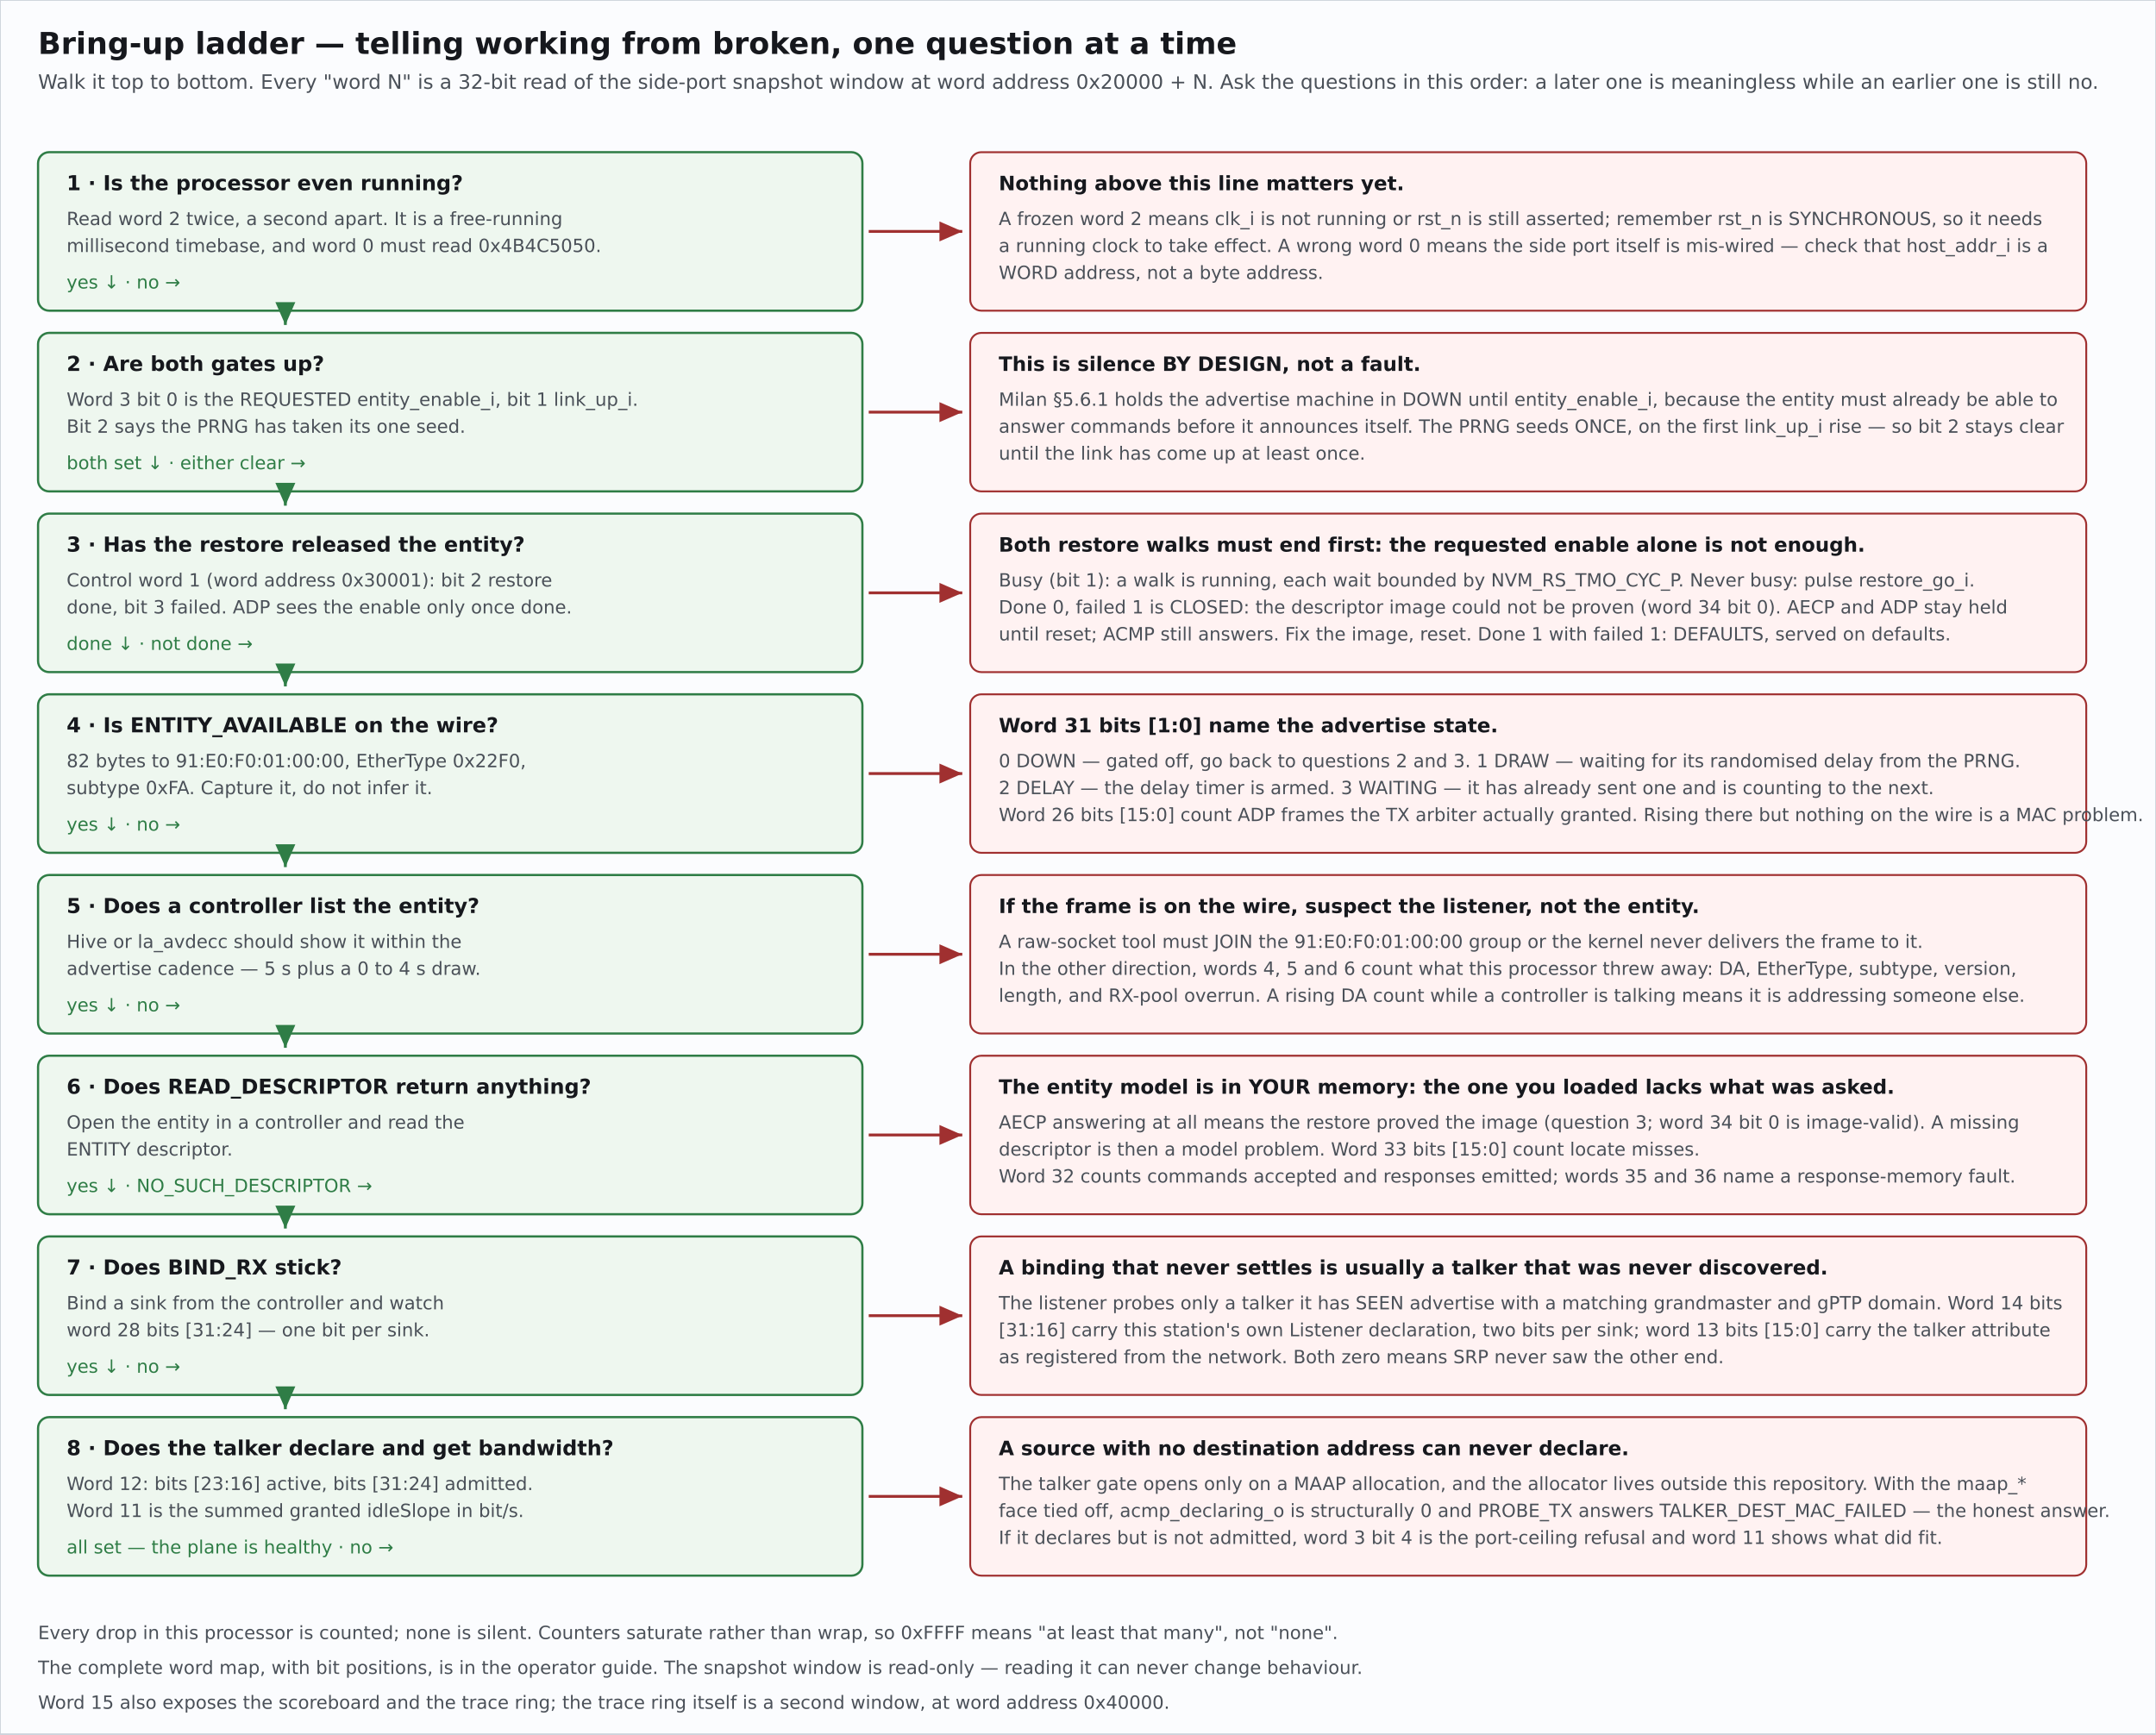
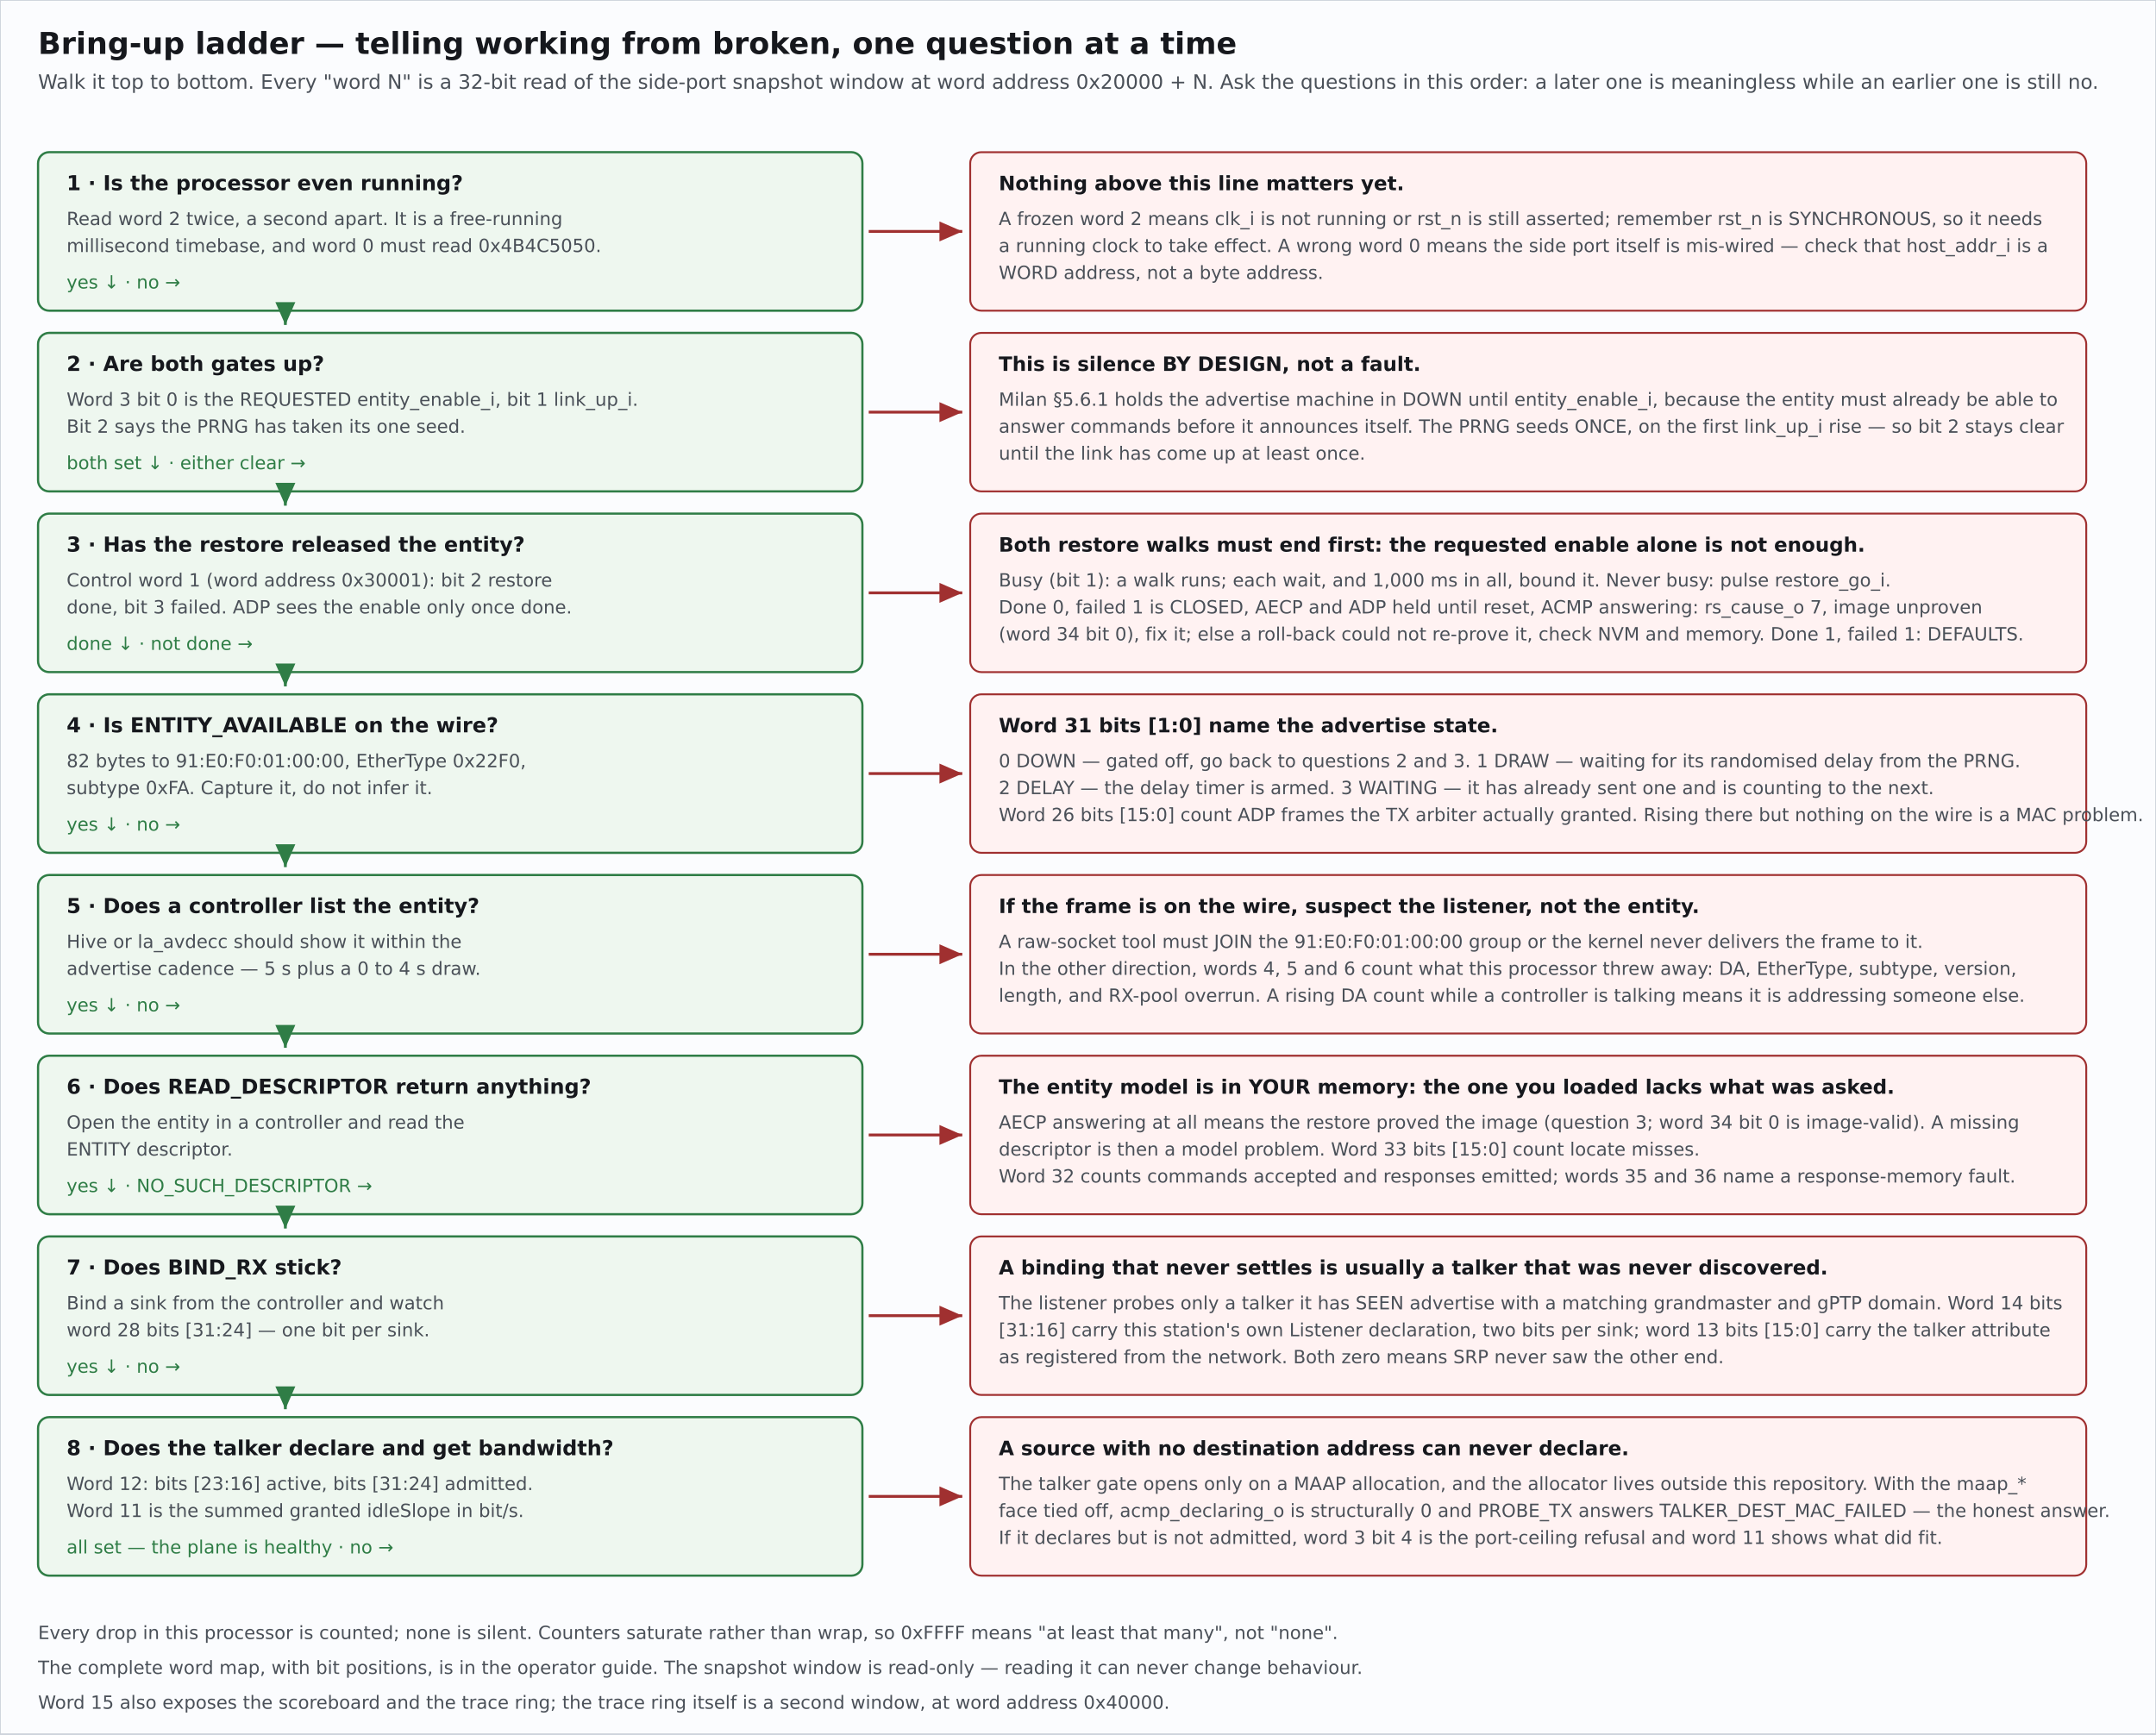
<svg xmlns="http://www.w3.org/2000/svg" width="1360" height="1094" viewBox="0 0 1360 1094" font-family="DejaVu Sans, Verdana, Helvetica, Arial, sans-serif">
  <defs>
    <marker id="ah" markerWidth="9" markerHeight="9" refX="8" refY="4.5" orient="auto">
      <path d="M0,1 L8,4.5 L0,8 z" fill="#2f7d46" />
    </marker>
    <marker id="ahn" markerWidth="9" markerHeight="9" refX="8" refY="4.5" orient="auto">
      <path d="M0,1 L8,4.5 L0,8 z" fill="#a03030" />
    </marker>
  </defs>
  <rect x="0" y="0" width="1360" height="1094" fill="#fbfcfe" stroke="#ccd2da" stroke-width="1" />
  <text x="24" y="34" font-size="19" font-weight="bold" fill="#16181d">Bring-up ladder — telling working from broken, one question at a time</text>
  <text x="24" y="56" font-size="12.5" fill="#4a5058">Walk it top to bottom. Every "word N" is a 32-bit read of the side-port snapshot window at word address 0x20000 + N. Ask the questions in this order: a later one is meaningless while an earlier one is still no.</text>
  <rect x="24" y="96" width="520" height="100" rx="7" fill="#eef7ef" stroke="#2f7d46" stroke-width="1.4" />
  <text x="42" y="120" font-size="13" font-weight="bold" fill="#16181d">1 · Is the processor even running?</text>
  <text x="42" y="142" font-size="11.5" fill="#4a5058">Read word 2 twice, a second apart. It is a free-running</text>
  <text x="42" y="159" font-size="11.5" fill="#4a5058">millisecond timebase, and word 0 must read 0x4B4C5050.</text>
  <text x="42" y="182" font-size="11.5" fill="#2f7d46">yes ↓   ·   no →</text>
  <rect x="612" y="96" width="704" height="100" rx="7" fill="#fff2f2" stroke="#a03030" stroke-width="1.2" />
  <text x="630" y="120" font-size="12.5" font-weight="bold" fill="#16181d">Nothing above this line matters yet.</text>
  <text x="630" y="142" font-size="11.5" fill="#4a5058">A frozen word 2 means clk_i is not running or rst_n is still asserted; remember rst_n is SYNCHRONOUS, so it needs</text>
  <text x="630" y="159" font-size="11.5" fill="#4a5058">a running clock to take effect. A wrong word 0 means the side port itself is mis-wired — check that host_addr_i is a</text>
  <text x="630" y="176" font-size="11.5" fill="#4a5058">WORD address, not a byte address.</text>
  <rect x="24" y="210" width="520" height="100" rx="7" fill="#eef7ef" stroke="#2f7d46" stroke-width="1.4" />
  <text x="42" y="234" font-size="13" font-weight="bold" fill="#16181d">2 · Are both gates up?</text>
  <text x="42" y="256" font-size="11.5" fill="#4a5058">Word 3 bit 0 is the REQUESTED entity_enable_i, bit 1 link_up_i.</text>
  <text x="42" y="273" font-size="11.5" fill="#4a5058">Bit 2 says the PRNG has taken its one seed.</text>
  <text x="42" y="296" font-size="11.5" fill="#2f7d46">both set ↓   ·   either clear →</text>
  <rect x="612" y="210" width="704" height="100" rx="7" fill="#fff2f2" stroke="#a03030" stroke-width="1.2" />
  <text x="630" y="234" font-size="12.5" font-weight="bold" fill="#16181d">This is silence BY DESIGN, not a fault.</text>
  <text x="630" y="256" font-size="11.5" fill="#4a5058">Milan §5.6.1 holds the advertise machine in DOWN until entity_enable_i, because the entity must already be able to</text>
  <text x="630" y="273" font-size="11.5" fill="#4a5058">answer commands before it announces itself. The PRNG seeds ONCE, on the first link_up_i rise — so bit 2 stays clear</text>
  <text x="630" y="290" font-size="11.5" fill="#4a5058">until the link has come up at least once.</text>
  <rect x="24" y="324" width="520" height="100" rx="7" fill="#eef7ef" stroke="#2f7d46" stroke-width="1.4" />
  <text x="42" y="348" font-size="13" font-weight="bold" fill="#16181d">3 · Has the restore released the entity?</text>
  <text x="42" y="370" font-size="11.5" fill="#4a5058">Control word 1 (word address 0x30001): bit 2 restore</text>
  <text x="42" y="387" font-size="11.5" fill="#4a5058">done, bit 3 failed. ADP sees the enable only once done.</text>
  <text x="42" y="410" font-size="11.5" fill="#2f7d46">done ↓   ·   not done →</text>
  <rect x="612" y="324" width="704" height="100" rx="7" fill="#fff2f2" stroke="#a03030" stroke-width="1.2" />
  <text x="630" y="348" font-size="12.5" font-weight="bold" fill="#16181d">Both restore walks must end first: the requested enable alone is not enough.</text>
-   <text x="630" y="370" font-size="11.5" fill="#4a5058">Busy (bit 1): a walk is running, each wait bounded by NVM_RS_TMO_CYC_P. Never busy: pulse restore_go_i.</text>
-   <text x="630" y="387" font-size="11.5" fill="#4a5058">Done 0, failed 1 is CLOSED: the descriptor image could not be proven (word 34 bit 0). AECP and ADP stay held</text>
-   <text x="630" y="404" font-size="11.5" fill="#4a5058">until reset; ACMP still answers. Fix the image, reset. Done 1 with failed 1: DEFAULTS, served on defaults.</text>
+   <text x="630" y="370" font-size="11.5" fill="#4a5058">Busy (bit 1): a walk runs; each wait, and 1,000 ms in all, bound it. Never busy: pulse restore_go_i.</text>
+   <text x="630" y="387" font-size="11.5" fill="#4a5058">Done 0, failed 1 is CLOSED, AECP and ADP held until reset, ACMP answering: rs_cause_o 7, image unproven</text>
+   <text x="630" y="404" font-size="11.5" fill="#4a5058">(word 34 bit 0), fix it; else a roll-back could not re-prove it, check NVM and memory. Done 1, failed 1: DEFAULTS.</text>
  <rect x="24" y="438" width="520" height="100" rx="7" fill="#eef7ef" stroke="#2f7d46" stroke-width="1.4" />
  <text x="42" y="462" font-size="13" font-weight="bold" fill="#16181d">4 · Is ENTITY_AVAILABLE on the wire?</text>
  <text x="42" y="484" font-size="11.5" fill="#4a5058">82 bytes to 91:E0:F0:01:00:00, EtherType 0x22F0,</text>
  <text x="42" y="501" font-size="11.5" fill="#4a5058">subtype 0xFA. Capture it, do not infer it.</text>
  <text x="42" y="524" font-size="11.5" fill="#2f7d46">yes ↓   ·   no →</text>
  <rect x="612" y="438" width="704" height="100" rx="7" fill="#fff2f2" stroke="#a03030" stroke-width="1.2" />
  <text x="630" y="462" font-size="12.5" font-weight="bold" fill="#16181d">Word 31 bits [1:0] name the advertise state.</text>
  <text x="630" y="484" font-size="11.5" fill="#4a5058">0 DOWN — gated off, go back to questions 2 and 3.   1 DRAW — waiting for its randomised delay from the PRNG.</text>
  <text x="630" y="501" font-size="11.5" fill="#4a5058">2 DELAY — the delay timer is armed.   3 WAITING — it has already sent one and is counting to the next.</text>
  <text x="630" y="518" font-size="11.5" fill="#4a5058">Word 26 bits [15:0] count ADP frames the TX arbiter actually granted. Rising there but nothing on the wire is a MAC problem.</text>
  <rect x="24" y="552" width="520" height="100" rx="7" fill="#eef7ef" stroke="#2f7d46" stroke-width="1.4" />
  <text x="42" y="576" font-size="13" font-weight="bold" fill="#16181d">5 · Does a controller list the entity?</text>
  <text x="42" y="598" font-size="11.5" fill="#4a5058">Hive or la_avdecc should show it within the</text>
  <text x="42" y="615" font-size="11.5" fill="#4a5058">advertise cadence — 5 s plus a 0 to 4 s draw.</text>
  <text x="42" y="638" font-size="11.5" fill="#2f7d46">yes ↓   ·   no →</text>
  <rect x="612" y="552" width="704" height="100" rx="7" fill="#fff2f2" stroke="#a03030" stroke-width="1.2" />
  <text x="630" y="576" font-size="12.5" font-weight="bold" fill="#16181d">If the frame is on the wire, suspect the listener, not the entity.</text>
  <text x="630" y="598" font-size="11.5" fill="#4a5058">A raw-socket tool must JOIN the 91:E0:F0:01:00:00 group or the kernel never delivers the frame to it.</text>
  <text x="630" y="615" font-size="11.5" fill="#4a5058">In the other direction, words 4, 5 and 6 count what this processor threw away: DA, EtherType, subtype, version,</text>
  <text x="630" y="632" font-size="11.5" fill="#4a5058">length, and RX-pool overrun. A rising DA count while a controller is talking means it is addressing someone else.</text>
  <rect x="24" y="666" width="520" height="100" rx="7" fill="#eef7ef" stroke="#2f7d46" stroke-width="1.4" />
  <text x="42" y="690" font-size="13" font-weight="bold" fill="#16181d">6 · Does READ_DESCRIPTOR return anything?</text>
  <text x="42" y="712" font-size="11.5" fill="#4a5058">Open the entity in a controller and read the</text>
  <text x="42" y="729" font-size="11.5" fill="#4a5058">ENTITY descriptor.</text>
  <text x="42" y="752" font-size="11.5" fill="#2f7d46">yes ↓   ·   NO_SUCH_DESCRIPTOR →</text>
  <rect x="612" y="666" width="704" height="100" rx="7" fill="#fff2f2" stroke="#a03030" stroke-width="1.2" />
  <text x="630" y="690" font-size="12.5" font-weight="bold" fill="#16181d">The entity model is in YOUR memory: the one you loaded lacks what was asked.</text>
  <text x="630" y="712" font-size="11.5" fill="#4a5058">AECP answering at all means the restore proved the image (question 3; word 34 bit 0 is image-valid). A missing</text>
  <text x="630" y="729" font-size="11.5" fill="#4a5058">descriptor is then a model problem. Word 33 bits [15:0] count locate misses.</text>
  <text x="630" y="746" font-size="11.5" fill="#4a5058">Word 32 counts commands accepted and responses emitted; words 35 and 36 name a response-memory fault.</text>
  <rect x="24" y="780" width="520" height="100" rx="7" fill="#eef7ef" stroke="#2f7d46" stroke-width="1.4" />
  <text x="42" y="804" font-size="13" font-weight="bold" fill="#16181d">7 · Does BIND_RX stick?</text>
  <text x="42" y="826" font-size="11.5" fill="#4a5058">Bind a sink from the controller and watch</text>
  <text x="42" y="843" font-size="11.5" fill="#4a5058">word 28 bits [31:24] — one bit per sink.</text>
  <text x="42" y="866" font-size="11.5" fill="#2f7d46">yes ↓   ·   no →</text>
  <rect x="612" y="780" width="704" height="100" rx="7" fill="#fff2f2" stroke="#a03030" stroke-width="1.2" />
  <text x="630" y="804" font-size="12.5" font-weight="bold" fill="#16181d">A binding that never settles is usually a talker that was never discovered.</text>
  <text x="630" y="826" font-size="11.5" fill="#4a5058">The listener probes only a talker it has SEEN advertise with a matching grandmaster and gPTP domain. Word 14 bits</text>
  <text x="630" y="843" font-size="11.5" fill="#4a5058">[31:16] carry this station's own Listener declaration, two bits per sink; word 13 bits [15:0] carry the talker attribute</text>
  <text x="630" y="860" font-size="11.5" fill="#4a5058">as registered from the network. Both zero means SRP never saw the other end.</text>
  <rect x="24" y="894" width="520" height="100" rx="7" fill="#eef7ef" stroke="#2f7d46" stroke-width="1.4" />
  <text x="42" y="918" font-size="13" font-weight="bold" fill="#16181d">8 · Does the talker declare and get bandwidth?</text>
  <text x="42" y="940" font-size="11.5" fill="#4a5058">Word 12: bits [23:16] active, bits [31:24] admitted.</text>
  <text x="42" y="957" font-size="11.5" fill="#4a5058">Word 11 is the summed granted idleSlope in bit/s.</text>
  <text x="42" y="980" font-size="11.5" fill="#2f7d46">all set — the plane is healthy   ·   no →</text>
  <rect x="612" y="894" width="704" height="100" rx="7" fill="#fff2f2" stroke="#a03030" stroke-width="1.2" />
  <text x="630" y="918" font-size="12.5" font-weight="bold" fill="#16181d">A source with no destination address can never declare.</text>
  <text x="630" y="940" font-size="11.5" fill="#4a5058">The talker gate opens only on a MAAP allocation, and the allocator lives outside this repository. With the maap_*</text>
  <text x="630" y="957" font-size="11.5" fill="#4a5058">face tied off, acmp_declaring_o is structurally 0 and PROBE_TX answers TALKER_DEST_MAC_FAILED — the honest answer.</text>
  <text x="630" y="974" font-size="11.5" fill="#4a5058">If it declares but is not admitted, word 3 bit 4 is the port-ceiling refusal and word 11 shows what did fit.</text>
  <line x1="180" y1="196" x2="180" y2="205" stroke="#2f7d46" stroke-width="1.8" marker-end="url(#ah)" />
  <line x1="180" y1="310" x2="180" y2="319" stroke="#2f7d46" stroke-width="1.8" marker-end="url(#ah)" />
  <line x1="180" y1="424" x2="180" y2="433" stroke="#2f7d46" stroke-width="1.8" marker-end="url(#ah)" />
  <line x1="180" y1="538" x2="180" y2="547" stroke="#2f7d46" stroke-width="1.8" marker-end="url(#ah)" />
  <line x1="180" y1="652" x2="180" y2="661" stroke="#2f7d46" stroke-width="1.8" marker-end="url(#ah)" />
  <line x1="180" y1="766" x2="180" y2="775" stroke="#2f7d46" stroke-width="1.8" marker-end="url(#ah)" />
  <line x1="180" y1="880" x2="180" y2="889" stroke="#2f7d46" stroke-width="1.8" marker-end="url(#ah)" />
  <line x1="548" y1="146" x2="607" y2="146" stroke="#a03030" stroke-width="1.8" marker-end="url(#ahn)" />
  <line x1="548" y1="260" x2="607" y2="260" stroke="#a03030" stroke-width="1.8" marker-end="url(#ahn)" />
  <line x1="548" y1="374" x2="607" y2="374" stroke="#a03030" stroke-width="1.8" marker-end="url(#ahn)" />
  <line x1="548" y1="488" x2="607" y2="488" stroke="#a03030" stroke-width="1.8" marker-end="url(#ahn)" />
  <line x1="548" y1="602" x2="607" y2="602" stroke="#a03030" stroke-width="1.8" marker-end="url(#ahn)" />
  <line x1="548" y1="716" x2="607" y2="716" stroke="#a03030" stroke-width="1.8" marker-end="url(#ahn)" />
  <line x1="548" y1="830" x2="607" y2="830" stroke="#a03030" stroke-width="1.8" marker-end="url(#ahn)" />
  <line x1="548" y1="944" x2="607" y2="944" stroke="#a03030" stroke-width="1.8" marker-end="url(#ahn)" />
  <text x="24" y="1034" font-size="11.5" fill="#4a5058">Every drop in this processor is counted; none is silent. Counters saturate rather than wrap, so 0xFFFF means "at least that many", not "none".</text>
  <text x="24" y="1056" font-size="11.5" fill="#4a5058">The complete word map, with bit positions, is in the operator guide. The snapshot window is read-only — reading it can never change behaviour.</text>
  <text x="24" y="1078" font-size="11.5" fill="#4a5058">Word 15 also exposes the scoreboard and the trace ring; the trace ring itself is a second window, at word address 0x40000.</text>
</svg>
